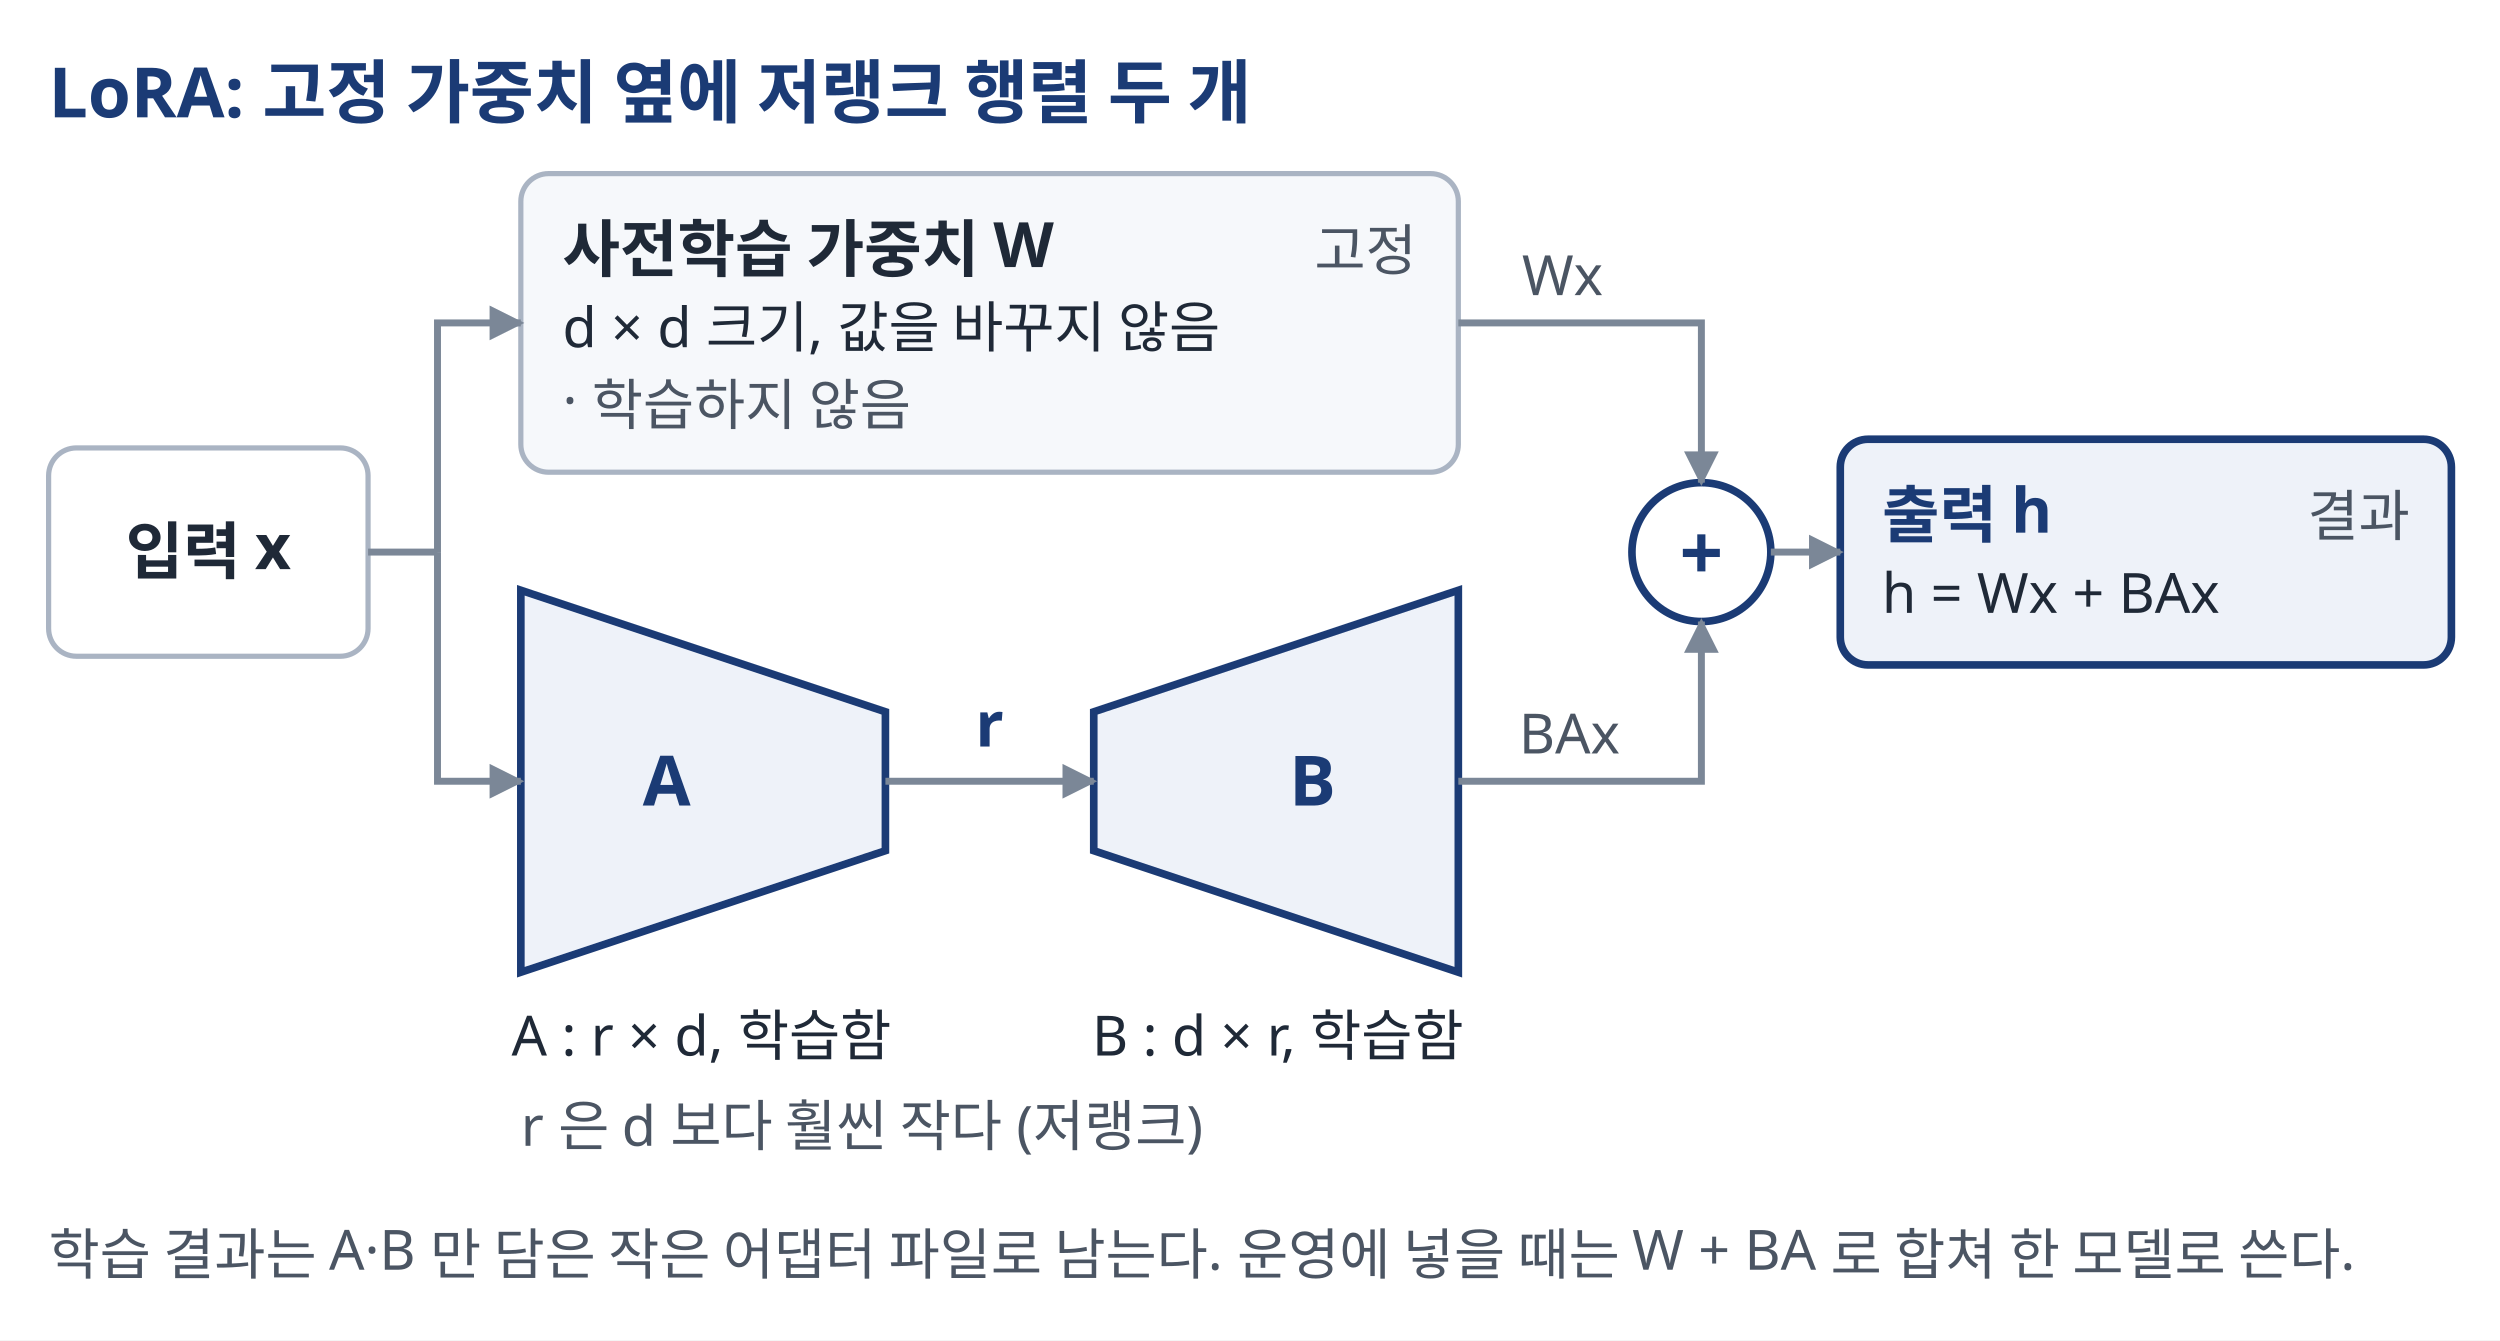
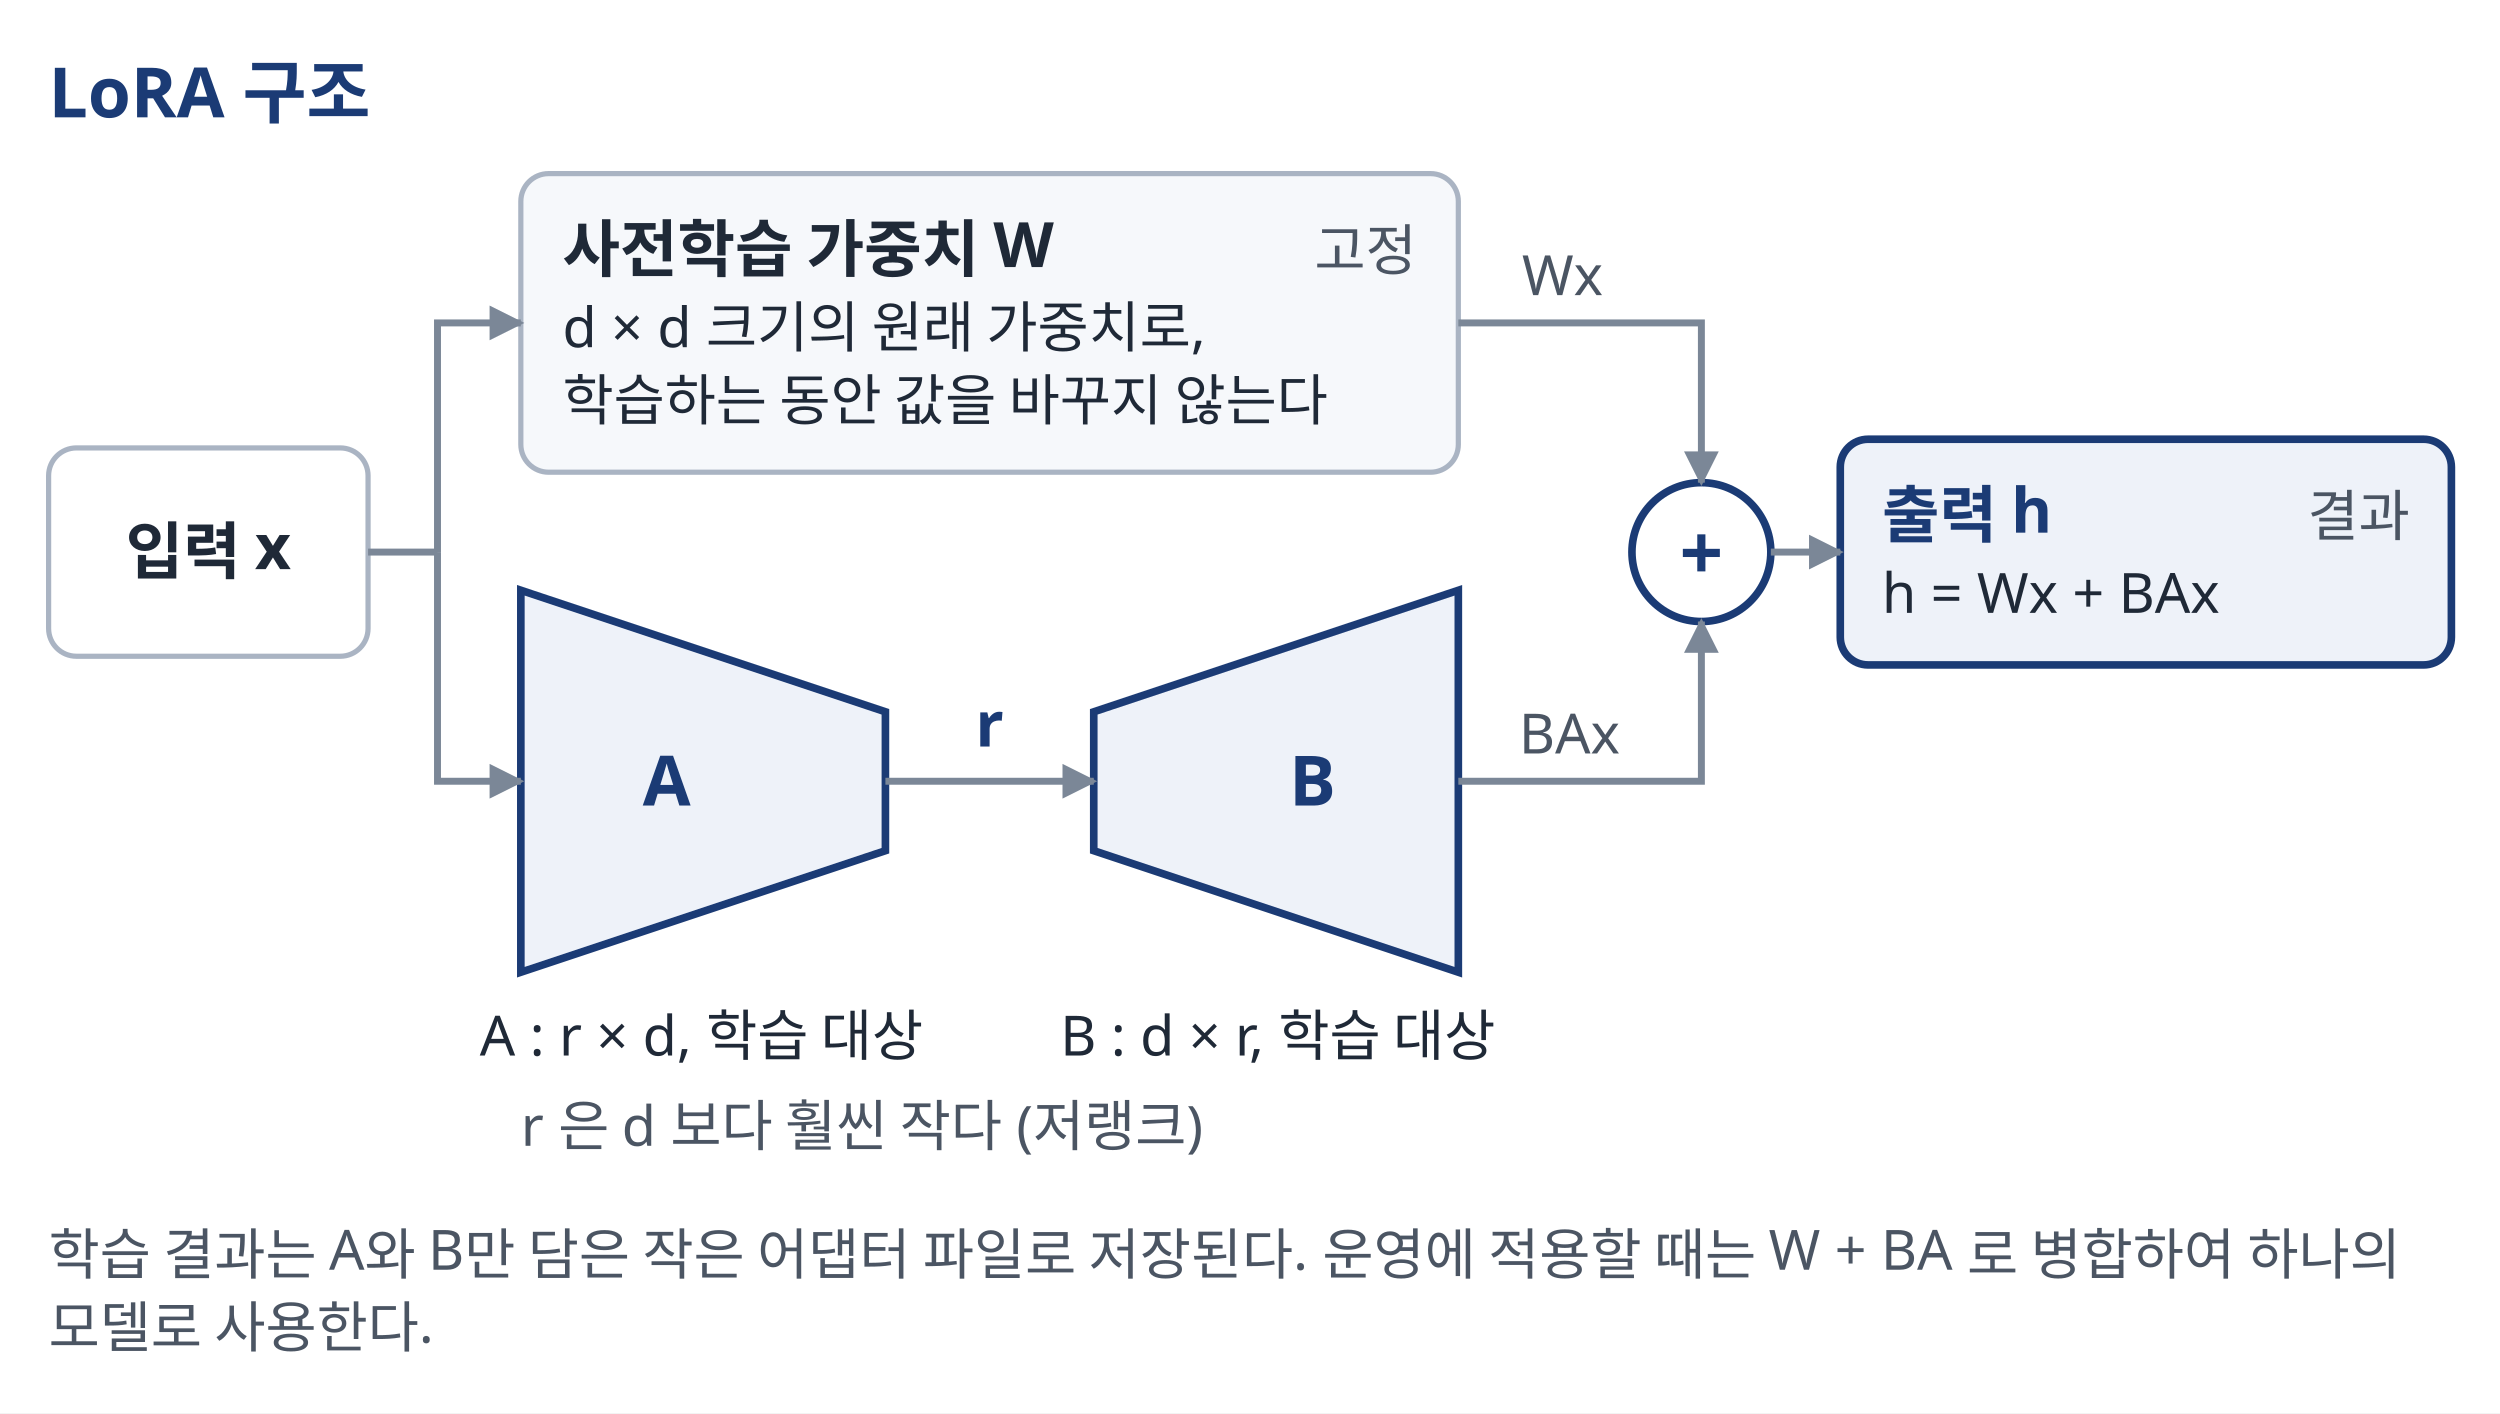
- <svg xmlns="http://www.w3.org/2000/svg" width="720" height="386" viewBox="0 0 720 386" font-family="Pretendard, 'Noto Sans KR', 'Apple SD Gothic Neo', 'Malgun Gothic', sans-serif">
+ <svg xmlns="http://www.w3.org/2000/svg" width="720" height="407" viewBox="0 0 720 407" font-family="Pretendard, 'Noto Sans KR', 'Apple SD Gothic Neo', 'Malgun Gothic', sans-serif">
  <defs>
    <marker id="head" viewBox="0 0 10 10" refX="9" refY="5" markerWidth="5" markerHeight="5" orient="auto-start-reverse">
      <path d="M0,0 L10,5 L0,10 z" fill="#7b8797" />
    </marker>
    <marker id="tail" viewBox="0 0 10 10" refX="9" refY="5" markerWidth="5" markerHeight="5" orient="auto-start-reverse">
      <path d="M0,0 L10,5 L0,10 z" fill="#7b8797" />
    </marker>
  </defs>
-   <rect width="720" height="386" fill="#ffffff" />
-   <text x="14.0" y="33.8" font-size="20" font-weight="700" fill="#1b3b75" text-anchor="start">LoRA: 고정 가중치 옆에 저랭크 행렬 두 개</text>
+   <rect width="720" height="407" fill="#ffffff" />
+   <text x="14.0" y="33.8" font-size="20" font-weight="700" fill="#1b3b75" text-anchor="start">LoRA 구조</text>
  <rect x="150.0" y="50.0" width="270.0" height="86.0" rx="8" fill="#f6f8fb" stroke="#aab4c3" stroke-width="1.5" />
  <text x="408.0" y="77.8" font-size="16" font-weight="400" fill="#4b5563" text-anchor="end">고정</text>
  <text x="162.0" y="78.2" font-size="18" font-weight="700" fill="#1f2937" text-anchor="start">사전학습 가중치 W</text>
-   <text x="162.0" y="100.0" font-size="16" font-weight="400" fill="#1f2937" text-anchor="start">d × d 크기, 값을 바꾸지 않음</text>
-   <text x="162.0" y="121.0" font-size="16" font-weight="400" fill="#4b5563" text-anchor="start">· 학습하지 않음</text>
+   <text x="162.0" y="100.0" font-size="16" font-weight="400" fill="#1f2937" text-anchor="start">d × d 크기의 원래 가중치로,</text>
+   <text x="162.0" y="121.0" font-size="16" font-weight="400" fill="#1f2937" text-anchor="start">학습하는 동안 값을 바꾸지 않는다</text>
  <polygon points="150,170 255,205 255,245 150,280" fill="#eef2f9" stroke="#1b3b75" stroke-width="2.2" />
  <polygon points="315,205 420,170 420,280 315,245" fill="#eef2f9" stroke="#1b3b75" stroke-width="2.2" />
  <text x="192.0" y="232.0" font-size="20" font-weight="700" fill="#1b3b75" text-anchor="middle">A</text>
  <text x="378.0" y="232.0" font-size="20" font-weight="700" fill="#1b3b75" text-anchor="middle">B</text>
  <path d="M255.0,225.0 L315.0,225.0" fill="none" stroke="#7b8797" stroke-width="2.0" marker-end="url(#head)" />
  <text x="285.0" y="215.0" font-size="18" font-weight="700" fill="#1b3b75" text-anchor="middle">r</text>
-   <text x="202.0" y="304.0" font-size="16" font-weight="400" fill="#1f2937" text-anchor="middle">A : r × d, 학습함</text>
-   <text x="368.0" y="304.0" font-size="16" font-weight="400" fill="#1f2937" text-anchor="middle">B : d × r, 학습함</text>
+   <text x="202.0" y="304.0" font-size="16" font-weight="400" fill="#1f2937" text-anchor="middle">A : r × d, 학습 대상</text>
+   <text x="368.0" y="304.0" font-size="16" font-weight="400" fill="#1f2937" text-anchor="middle">B : d × r, 학습 대상</text>
  <text x="150.0" y="330.0" font-size="16" font-weight="400" fill="#4b5563" text-anchor="start">r 은 d 보다 훨씬 작다 (저랭크)</text>
  <rect x="14.0" y="129.0" width="92.0" height="60.0" rx="8" fill="#ffffff" stroke="#aab4c3" stroke-width="1.5" />
  <text x="60.0" y="165.2" font-size="18" font-weight="700" fill="#1f2937" text-anchor="middle">입력 x</text>
  <path d="M106.0,159.0 L126.0,159.0" fill="none" stroke="#7b8797" stroke-width="2.0" />
  <path d="M126.0,159.0 L126.0,93.0 L150.0,93.0" fill="none" stroke="#7b8797" stroke-width="2.0" marker-end="url(#head)" />
  <path d="M126.0,159.0 L126.0,225.0 L150.0,225.0" fill="none" stroke="#7b8797" stroke-width="2.0" marker-end="url(#head)" />
  <circle cx="490" cy="159.0" r="20" fill="#ffffff" stroke="#1b3b75" stroke-width="2.2" />
  <text x="490.0" y="167.0" font-size="22" font-weight="700" fill="#1b3b75" text-anchor="middle">+</text>
  <path d="M420.0,93.0 L490.0,93.0 L490.0,139.0" fill="none" stroke="#7b8797" stroke-width="2.0" marker-end="url(#head)" />
  <text x="450.0" y="85.0" font-size="16" font-weight="400" fill="#4b5563" text-anchor="middle" paint-order="stroke" stroke="#ffffff" stroke-width="5" stroke-linejoin="round">Wx</text>
  <path d="M420.0,225.0 L490.0,225.0 L490.0,179.0" fill="none" stroke="#7b8797" stroke-width="2.0" marker-end="url(#head)" />
  <text x="452.0" y="217.0" font-size="16" font-weight="400" fill="#4b5563" text-anchor="middle" paint-order="stroke" stroke="#ffffff" stroke-width="5" stroke-linejoin="round">BAx</text>
  <rect x="530.0" y="126.5" width="176.0" height="65.0" rx="8" fill="#eef2f9" stroke="#1b3b75" stroke-width="2.2" />
  <text x="694.0" y="154.3" font-size="16" font-weight="400" fill="#4b5563" text-anchor="end">결과</text>
  <text x="542.0" y="154.7" font-size="18" font-weight="700" fill="#1b3b75" text-anchor="start">출력 h</text>
  <text x="542.0" y="176.5" font-size="16" font-weight="400" fill="#1f2937" text-anchor="start">h = Wx + BAx</text>
  <path d="M510.0,159.0 L530.0,159.0" fill="none" stroke="#7b8797" stroke-width="2.0" marker-end="url(#head)" />
-   <text x="14.0" y="367.0" font-size="16" font-weight="400" fill="#4b5563" text-anchor="start">학습 결과는 A·B 만 담은 작은 어댑터 파일로 남는다. 운영에 넣을 때는 W + BA 로 합쳐 한 모델로 쓴다.</text>
+   <text x="14.0" y="367.0" font-size="16" font-weight="400" fill="#4b5563" text-anchor="start">학습 결과는 A와 B만 담은 작은 어댑터 파일로 저장된다. 운영에 적용할 때는 W + BA 로 병합하여 하나의</text>
+   <text x="14.0" y="388.0" font-size="16" font-weight="400" fill="#4b5563" text-anchor="start">모델로 사용한다.</text>
</svg>
